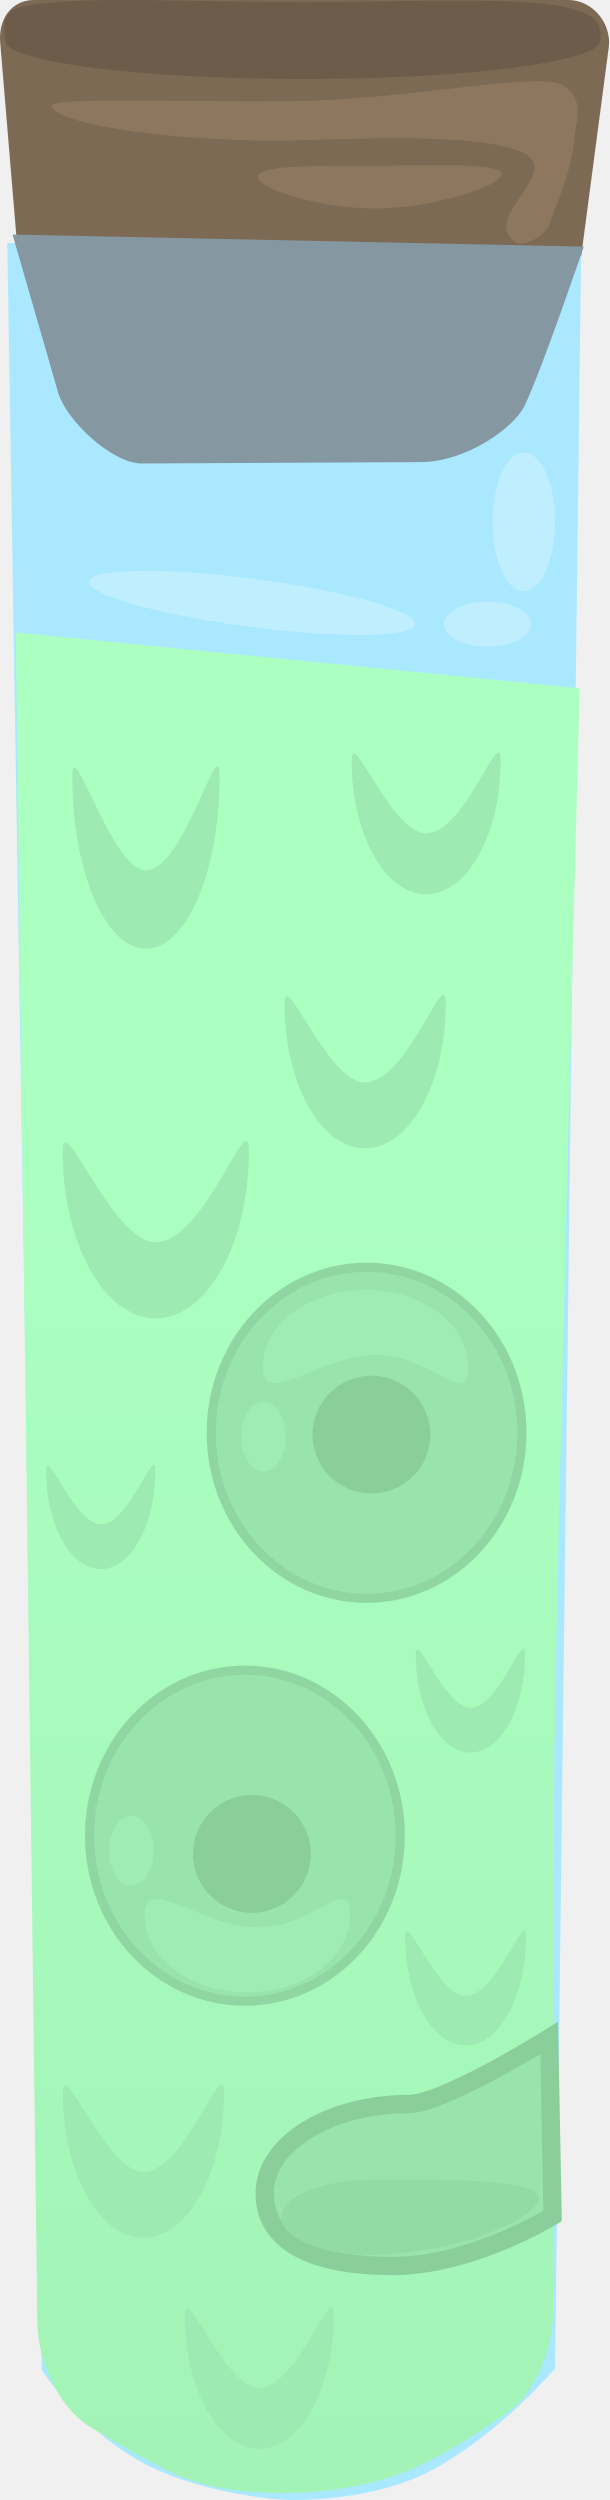
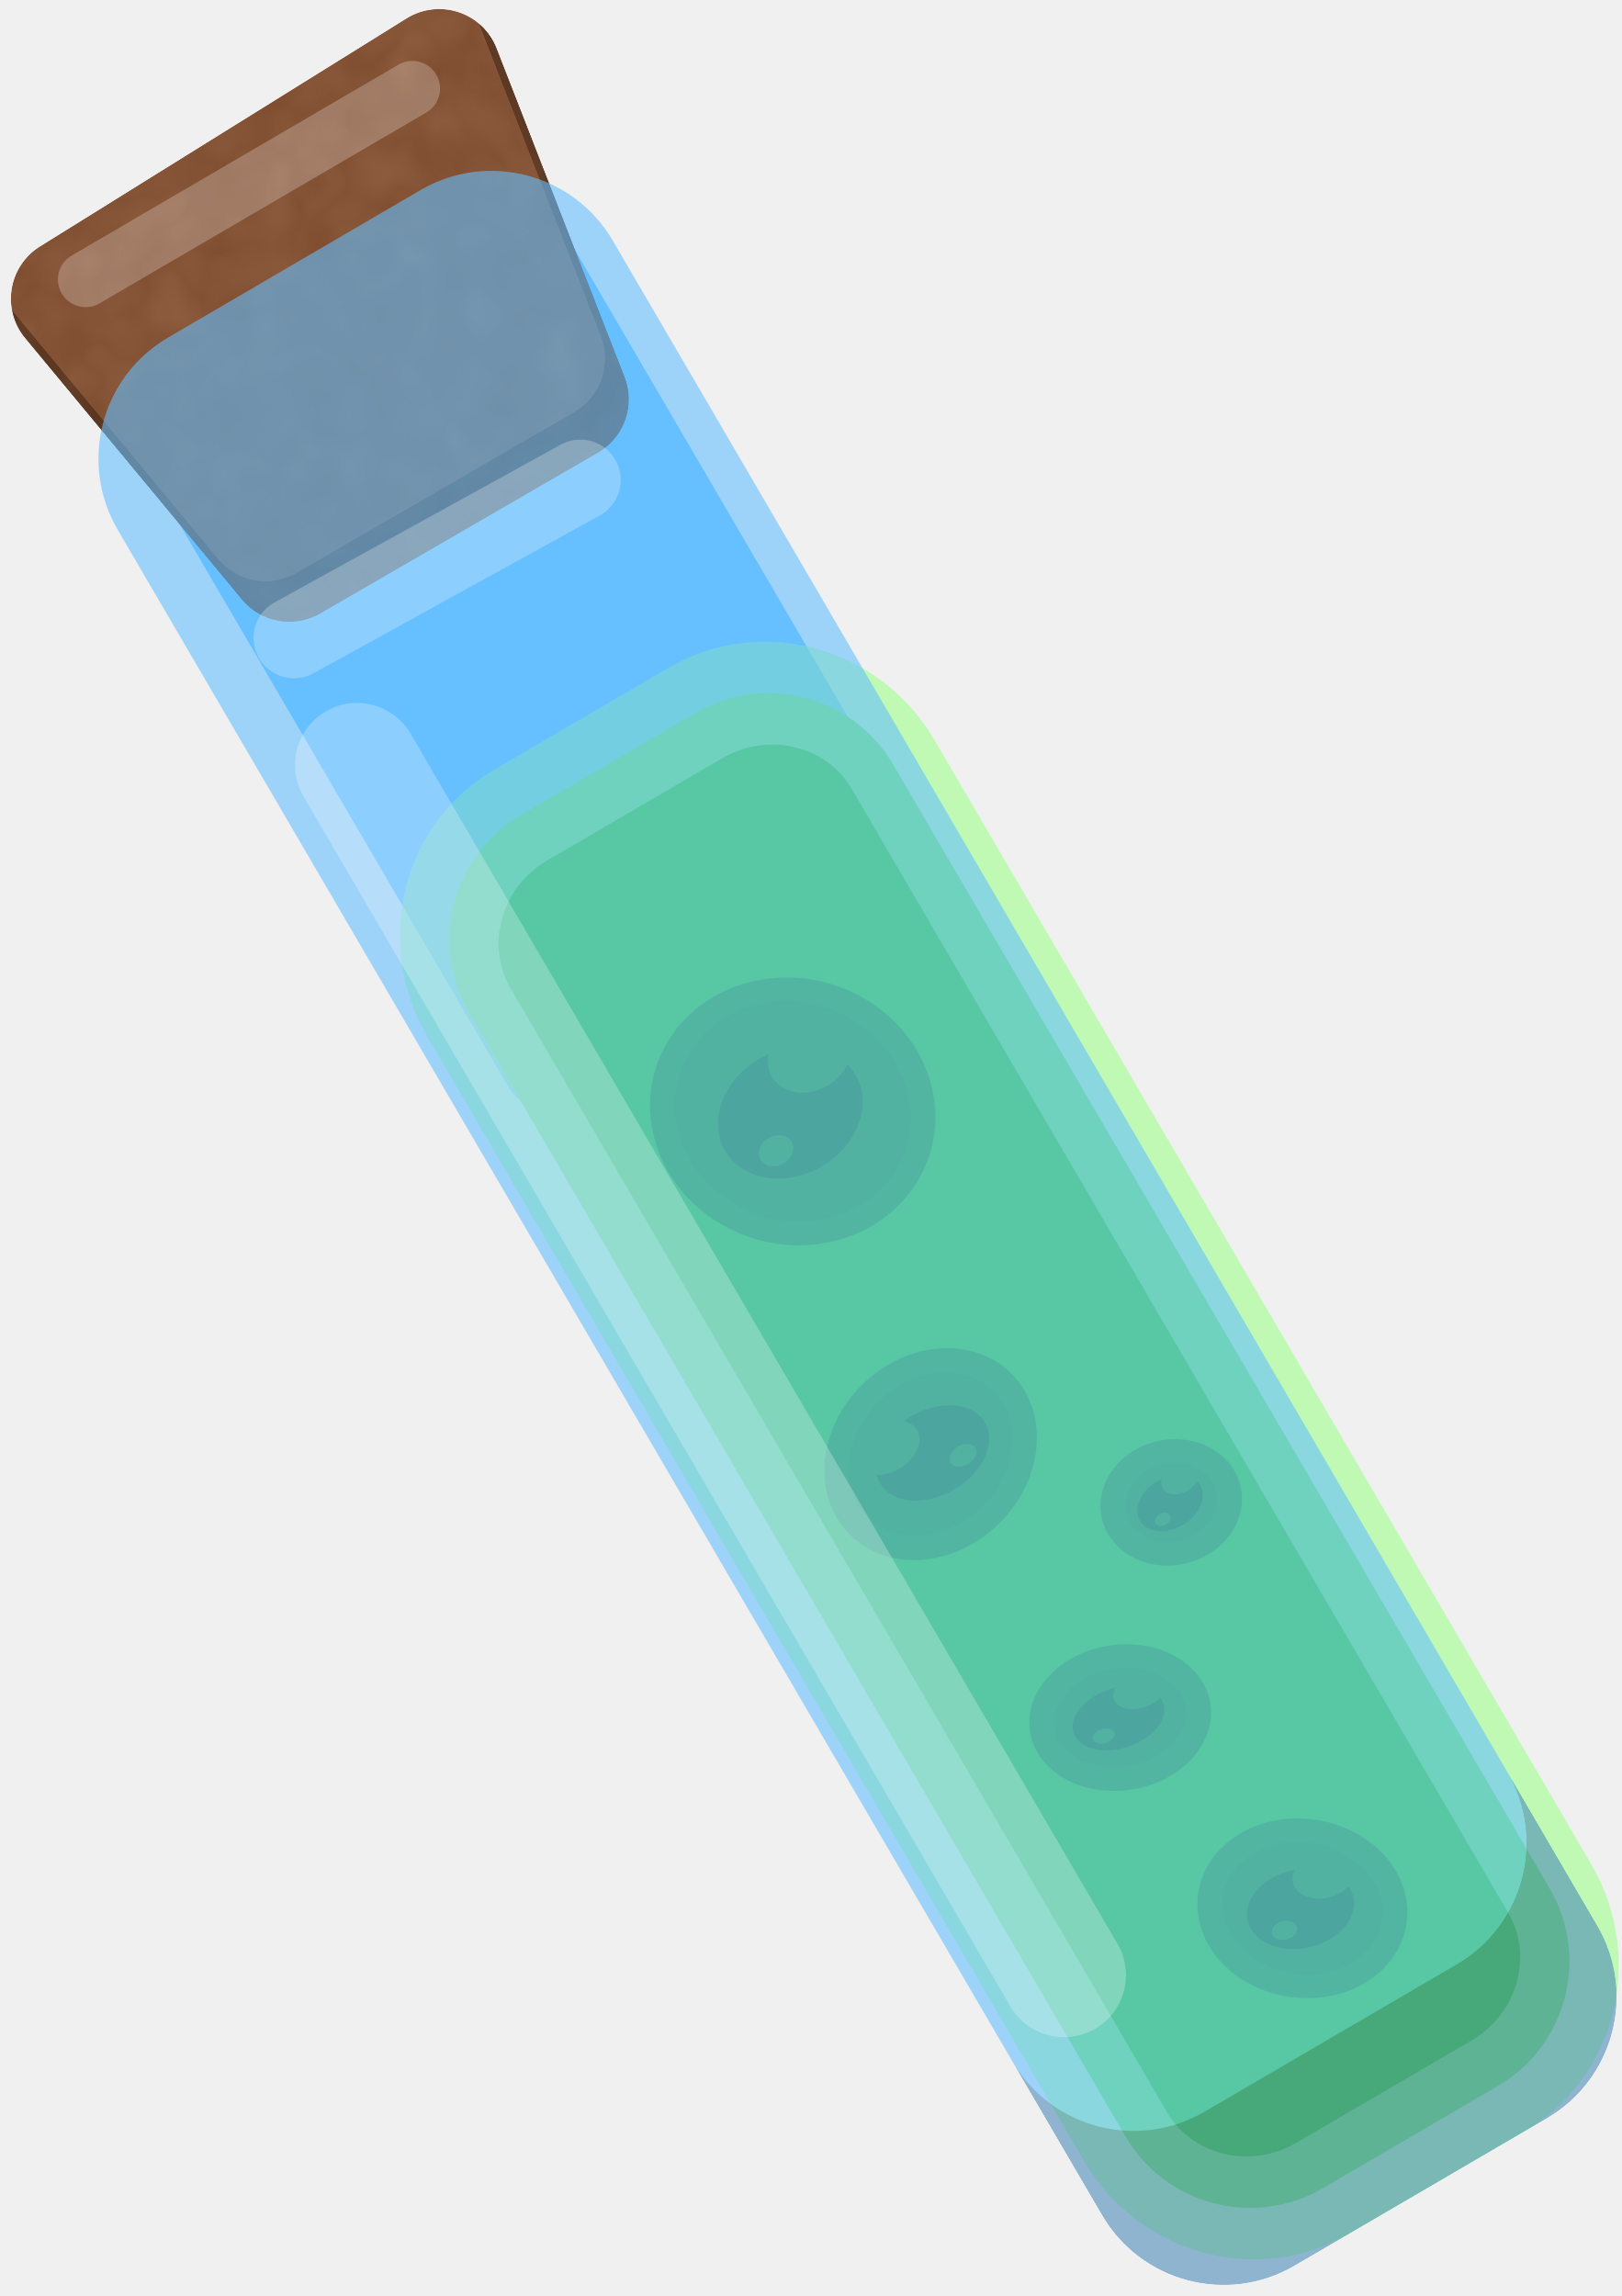
- <svg xmlns="http://www.w3.org/2000/svg" version="1.1" width="66.686" height="273.718" viewBox="0,0,66.686,273.718">
-   <defs>
-     <linearGradient x1="251.912" y1="175.723" x2="251.912" y2="319.106" gradientUnits="userSpaceOnUse" id="color-1">
-       <stop offset="0" stop-color="#abffc1" />
-       <stop offset="1" stop-color="#a3f3b7" />
-     </linearGradient>
-   </defs>
-   <g transform="translate(-222.279,-47.99011)">
-     <g data-paper-data="{&quot;isPaintingLayer&quot;:true}" fill-rule="nonzero" stroke-linecap="butt" stroke-linejoin="miter" stroke-miterlimit="10" stroke-dasharray="" stroke-dashoffset="0" style="mix-blend-mode: normal">
-       <path d="M226.721,105.65c0,0 -3.752,-45.004 -4.423,-53.054c-0.198,-2.372 1.138,-4.606 3.713,-4.606c12.665,0 50.796,0 58.499,0c2.647,0 4.765,2.567 4.417,5.206c-1.106,8.378 -6.924,52.454 -6.924,52.454z" fill="#7d6a54" stroke="none" stroke-width="0" />
-       <path d="M254.351,321.708c-2.951,0 -11.299,-1.141 -16.727,-4.222c-6.921,-3.929 -10.771,-10.005 -10.771,-10.005l-3.773,-232.884l62.815,1.357l-2.847,231.35c0,0 -5.928,7.061 -13.515,11.149c-5.398,2.909 -12.429,3.256 -15.183,3.256z" fill="#aae8ff" stroke="none" stroke-width="none" />
-       <path d="M228.633,90.935c-1.337,-4.633 -4.982,-17.264 -4.982,-17.264l62.545,1.322c0,0 -4.583,13.465 -6.476,17.403c-1.204,2.504 -6.446,6.162 -11.381,6.187c-9.83,0.049 -25.391,0.128 -30.518,0.154c-3.248,0.016 -8.287,-4.68 -9.188,-7.801z" fill="#8598a1" stroke="none" stroke-width="0" />
-       <path d="M282.42,72.624c0,0.545 -3.312,3.657 -4.578,0.877c-1.167,-2.562 5.446,-6.859 1.873,-8.704c-5.014,-2.59 -21.481,-1.41 -26.945,-1.41c-13.579,0 -24.82,-2.073 -24.82,-3.827c0,-0.896 12.687,-0.414 25.995,-0.488c12.732,-0.07 27.563,-3.37 30.028,-1.704c2.39,1.616 1.37,3.674 1.197,5.756c-0.362,4.349 -2.75,8.795 -2.75,9.5z" fill="#8d785f" stroke="none" stroke-width="0" />
-       <path d="M288.012,52.434c0,2.324 -14.586,4.207 -32.578,4.207c-17.992,0 -32.578,-1.884 -32.578,-4.207c0,-0.717 -0.782,-3.075 1.668,-3.666c5.489,-1.323 18.471,-0.541 30.909,-0.541c8.054,0 20.558,-0.464 26.244,0.161c7.017,0.772 6.334,2.762 6.334,4.046z" fill="#6c5c49" stroke="none" stroke-width="0" />
-       <path d="M277.212,67.053c0,1.293 -7.691,3.763 -13.887,3.763c-6.196,0 -12.82,-2.185 -12.82,-3.478c0,-1.293 6.624,-1.204 12.82,-1.204c6.196,0 13.887,-0.373 13.887,0.92z" fill="#8d785f" stroke="none" stroke-width="0" />
-       <path d="M278.109,311.927c-2.81,2.028 -6.608,4.5 -10.638,6.342c-4.84,2.212 -11.138,2.67 -13.372,2.67c-2.431,0 -8.252,0.093 -13.151,-2.307c-3.022,-1.48 -6.283,-3.383 -8.944,-5.019c-3.202,-1.97 -5.579,-7.005 -5.634,-11.284c-0.267,-20.938 -2.364,-185.092 -2.364,-185.092l61.739,6.108c0,0 -2.812,106.495 -2.812,121.257c0,0 -0.088,47.157 -0.106,56.881c-0.006,3.354 -1.85,8.374 -4.719,10.444z" fill="url(#color-1)" stroke="#8ace9c" stroke-width="0" />
-       <path d="M266.1,248.975c0,10.008 -7.615,18.121 -17.008,18.121c-9.393,0 -17.008,-8.113 -17.008,-18.121c0,-10.008 7.615,-18.121 17.008,-18.121c9.393,0 17.008,8.113 17.008,18.121z" fill="#99e4ad" stroke="#8fd6a2" stroke-width="1" />
-       <path d="M279.424,204.861c0,10.008 -7.615,18.121 -17.008,18.121c-9.393,0 -17.008,-8.113 -17.008,-18.121c0,-10.008 7.615,-18.121 17.008,-18.121c9.393,0 17.008,8.113 17.008,18.121z" fill="#99e4ad" stroke="#8fd6a2" stroke-width="1" />
-       <path d="M269.393,205.062c0,3.563 -2.888,6.451 -6.451,6.451c-3.563,0 -6.451,-2.888 -6.451,-6.451c0,-3.563 2.888,-6.451 6.451,-6.451c3.563,0 6.451,2.888 6.451,6.451z" fill="#8ace9c" stroke="none" stroke-width="0" />
-       <path d="M256.31,250.965c0,3.563 -2.888,6.451 -6.451,6.451c-3.563,0 -6.451,-2.888 -6.451,-6.451c0,-3.563 2.888,-6.451 6.451,-6.451c3.563,0 6.451,2.888 6.451,6.451z" fill="#8ace9c" stroke="none" stroke-width="0" />
-       <path d="M282.784,290.615c0,0 -8.84,5.473 -17.545,5.473c-8.705,0 -13.98,-2.586 -13.98,-7.975c0,-5.389 7.057,-9.758 15.763,-9.758c3.851,0 15.385,-7.233 15.385,-7.233z" fill="#99e4ad" stroke="#8ace9c" stroke-width="2" />
-       <path d="M281.283,288.631c0,1.187 -2.922,3.102 -7.011,4.409c-3.757,1.201 -8.582,1.846 -11.221,1.846c-5.512,0 -9.981,-1.847 -9.981,-4.126c0,-2.278 4.469,-4.126 9.981,-4.126c5.512,0 18.232,-0.282 18.232,1.996z" fill="#93dba6" stroke="none" stroke-width="0" />
-       <path d="M260.606,257.695c0,4.657 -5.034,8.432 -11.243,8.432c-6.209,0 -11.243,-3.775 -11.243,-8.432c0,-4.657 6.158,1.312 12.367,1.312c6.209,0 10.118,-5.969 10.118,-1.312z" fill="#9fedb4" stroke="none" stroke-width="0" />
-       <path d="M239.107,250.616c0,2.106 -1.093,3.814 -2.441,3.814c-1.348,0 -2.441,-1.708 -2.441,-3.814c0,-2.106 1.093,-3.814 2.441,-3.814c1.348,0 2.441,1.708 2.441,3.814z" fill="#9fedb4" stroke="none" stroke-width="0" />
-       <path d="M263.421,196.336c-6.209,0 -12.367,5.969 -12.367,1.312c0,-4.657 5.034,-8.432 11.243,-8.432c6.209,0 11.243,3.775 11.243,8.432c0,4.657 -3.909,-1.312 -10.118,-1.312z" data-paper-data="{&quot;index&quot;:null}" fill="#9fedb4" stroke="none" stroke-width="0" />
-       <path d="M253.566,205.272c0,2.106 -1.093,3.814 -2.441,3.814c-1.348,0 -2.441,-1.708 -2.441,-3.814c0,-2.106 1.093,-3.814 2.441,-3.814c1.348,0 2.441,1.708 2.441,3.814z" fill="#9fedb4" stroke="none" stroke-width="0" />
-       <path d="M246.323,133c0,10.413 -3.609,18.854 -8.062,18.854c-4.452,0 -8.062,-8.441 -8.062,-18.854c0,-4.907 4.358,10.513 8.145,10.273c4.248,-0.269 7.978,-15.609 7.978,-10.273z" fill="#9deab2" stroke="none" stroke-width="0" />
-       <path d="M271.072,157.878c0,8.75 -3.949,15.843 -8.82,15.843c-4.871,0 -8.82,-7.093 -8.82,-15.843c0,-4.124 4.768,8.834 8.911,8.632c4.648,-0.226 8.728,-13.116 8.728,-8.632z" fill="#9deab2" stroke="none" stroke-width="0" />
-       <path d="M246.803,277.148c0,8.75 -3.949,15.843 -8.82,15.843c-4.871,0 -8.82,-7.093 -8.82,-15.843c0,-4.124 4.768,8.834 8.911,8.632c4.648,-0.226 8.728,-13.116 8.728,-8.632z" fill="#9deab2" stroke="none" stroke-width="0" />
-       <path d="M279.87,260.048c0,6.562 -2.961,11.882 -6.614,11.882c-3.653,0 -6.614,-5.32 -6.614,-11.882c0,-3.093 3.576,6.625 6.683,6.474c3.486,-0.17 6.546,-9.837 6.546,-6.474z" fill="#9deab2" stroke="none" stroke-width="0" />
-       <path d="M249.53,174.016c0,10.114 -4.564,18.314 -10.195,18.314c-5.63,0 -10.195,-8.199 -10.195,-18.314c0,-4.767 5.511,10.212 10.3,9.979c5.372,-0.262 10.09,-15.161 10.09,-9.979z" fill="#9deab2" stroke="none" stroke-width="0" />
-       <path d="M239.289,209.036c0,5.935 -2.678,10.747 -5.982,10.747c-3.304,0 -5.982,-4.811 -5.982,-10.747c0,-2.797 3.234,5.992 6.044,5.856c3.153,-0.153 5.921,-8.897 5.921,-5.856z" fill="#9deab2" stroke="none" stroke-width="0" />
-       <path d="M279.758,229.129c0,5.935 -2.678,10.747 -5.982,10.747c-3.304,0 -5.982,-4.811 -5.982,-10.747c0,-2.797 3.234,5.992 6.044,5.856c3.153,-0.153 5.921,-8.897 5.921,-5.856z" fill="#9deab2" stroke="none" stroke-width="0" />
-       <path d="M258.819,301.435c0,8.092 -3.652,14.651 -8.156,14.651c-4.504,0 -8.156,-6.559 -8.156,-14.651c0,-3.813 4.409,8.169 8.24,7.983c4.298,-0.209 8.072,-12.129 8.072,-7.983z" fill="#9deab2" stroke="none" stroke-width="0" />
-       <path d="M277.091,131.245c0,8.092 -3.652,14.651 -8.156,14.651c-4.504,0 -8.156,-6.559 -8.156,-14.651c0,-3.813 4.409,8.169 8.24,7.983c4.298,-0.209 8.072,-12.129 8.072,-7.983z" fill="#9deab2" stroke="none" stroke-width="0" />
-       <path d="M283.053,105.125c0,4.196 -1.531,7.597 -3.419,7.597c-1.888,0 -3.419,-3.401 -3.419,-7.597c0,-4.196 1.531,-7.597 3.419,-7.597c1.888,0 3.419,3.401 3.419,7.597z" fill="#bfeeff" stroke="none" stroke-width="0" />
-       <path d="M280.394,116.33c0,1.364 -2.126,2.469 -4.748,2.469c-2.622,0 -4.748,-1.105 -4.748,-2.469c0,-1.364 2.126,-2.469 4.748,-2.469c2.622,0 4.748,1.105 4.748,2.469z" fill="#bfeeff" stroke="none" stroke-width="0" />
-       <path d="M267.719,116.344c-0.19,1.442 -8.332,1.56 -18.186,0.263c-9.854,-1.297 -17.689,-3.517 -17.499,-4.959c0.19,-1.442 8.332,-1.56 18.186,-0.263c9.854,1.297 17.689,3.517 17.499,4.959z" fill="#bfeeff" stroke="none" stroke-width="0" />
+ <svg xmlns="http://www.w3.org/2000/svg" width="185" height="262" viewBox="0 0 185 262">
+   <clipPath id="frame-clip">
+     <rect width="185" height="262" rx="29" />
+   </clipPath>
+   <g clip-path="url(#frame-clip)">
+     <g id="Layer-1" opacity="1">
+       <g transform="translate(61.84 76.34) rotate(-30.29) scale(0.8368 0.3142)" opacity="1">
+         <g class="b">
+           <path d="M-25.95 -143.05L25.95 -143.05A6.76 18 0 0 1 32.71 -125.05L32.71 125.05A6.76 18 0 0 1 25.95 143.05L-25.95 143.05A6.76 18 0 0 1 -32.71 125.05L-32.71 -125.05A6.76 18 0 0 1 -25.95 -143.05Z" fill="#66bfff" fill-rule="nonzero" stroke="none" />
+         </g>
+       </g>
+       <g transform="translate(115.17 165.52) rotate(-30.29) scale(0.9149 1)" opacity="1">
+         <g class="b">
+           <path d="M-12.64 -90.73L12.64 -90.73A18 16.47 0 0 1 30.64 -74.26L30.64 74.26A18 16.47 0 0 1 12.64 90.73L-12.64 90.73A18 16.47 0 0 1 -30.64 74.26L-30.64 -74.26A18 16.47 0 0 1 -12.64 -90.73Z" fill="#43d221" fill-rule="nonzero" stroke="#9fff8a" stroke-width="12" stroke-linecap="round" stroke-linejoin="round" stroke-opacity="0.6" />
+         </g>
+       </g>
+       <g filter="url(#erase-omwu1il877of4pcc3qmmv-blur)">
+         <filter id="erase-omwu1il877of4pcc3qmmv-blur" filterUnits="userSpaceOnUse" x="-8" y="-7" width="93" height="88" color-interpolation-filters="sRGB">
+           <feTurbulence type="fractalNoise" baseFrequency="0.18" numOctaves="2" seed="7" stitchTiles="stitch" />
+           <feColorMatrix type="matrix" values="0.213 0.715 0.072 0 0 0.213 0.715 0.072 0 0 0.213 0.715 0.072 0 0 0 0 0 1 0" result="fx1" />
+           <feComposite in="fx1" in2="SourceGraphic" operator="in" result="fx2" />
+           <feComposite in="fx2" in2="SourceGraphic" operator="arithmetic" k1="0" k2="0.14" k3="1" k4="-0.07" />
+           <feComposite in2="SourceGraphic" operator="in" result="fx3" />
+         </filter>
+         <g transform="translate(53.65 62.32) rotate(-30.29) scale(0.7908 0.3908)" opacity="1">
+           <filter id="erase-omwu1il877of4pcc3qmmv-belly" filterUnits="userSpaceOnUse" x="-10000" y="-10000" width="20000" height="20000" color-interpolation-filters="sRGB">
+             <feOffset in="SourceAlpha" dx="0" dy="-13.76" result="up" />
+             <feComposite in="SourceAlpha" in2="up" operator="out" />
+             <feComponentTransfer result="band">
+               <feFuncA type="linear" slope="2" intercept="-0.5" />
+             </feComponentTransfer>
+             <feFlood flood-color="#000000" flood-opacity="0.28" />
+             <feComposite in2="band" operator="in" result="belly" />
+             <feMerge>
+               <feMergeNode in="SourceGraphic" />
+               <feMergeNode in="belly" />
+             </feMerge>
+           </filter>
+           <g class="b" filter="url(#erase-omwu1il877of4pcc3qmmv-belly)">
+             <path d="M-31.79 -138.93L30.49 -142.44A8.9 18 0 0 1 39.53 -121.63L31.56 -19.9A8.9 18 0 0 1 22.74 -4.72L-23.6 -5.07A8.9 18 0 0 1 -32.34 -20.14L-40.32 -118.01A8.9 18 0 0 1 -31.79 -138.93Z" fill="#8c5a3c" fill-rule="nonzero" stroke="none" />
+           </g>
+         </g>
+       </g>
+       <g transform="translate(106.19 165.93) rotate(-44.47) scale(0.4695 0.4507)" opacity="0.36">
+         <g class="b">
+           <path d="M24.71 0C24.71 11.97 13.65 21.67 0 21.67C-13.65 21.67 -24.71 11.97 -24.71 0C-24.71 -11.97 -13.65 -21.67 0 -21.67C13.65 -21.67 24.71 -11.97 24.71 0Z" fill="#154708" fill-rule="nonzero" stroke="#1c5a0d" stroke-width="6" stroke-linecap="round" stroke-linejoin="round" />
+         </g>
+       </g>
+       <g transform="translate(106.41 165.8) rotate(-30.29) scale(-0.3007 0.2105)" opacity="1">
+         <g class="b">
+           <path d="M22.47 -4.85C17.35 -0.52 9.8 -0.7 4.9 -5.27C0.01 -9.85 -0.69 -17.37 3.29 -22.76C2.22 -22.91 1.14 -22.99 0.06 -22.99C-9.7 -23.02 -18.41 -16.89 -21.68 -7.69C-24.94 1.5 -22.06 11.75 -14.47 17.89C-6.89 24.02 3.74 24.71 12.05 19.6C20.36 14.48 24.54 4.68 22.48 -4.85L22.47 -4.85ZM-9.53 14.91C-11.74 14.91 -13.74 13.58 -14.59 11.54C-15.43 9.5 -14.97 7.15 -13.41 5.59C-11.84 4.02 -9.49 3.56 -7.45 4.41C-5.41 5.25 -4.08 7.25 -4.08 9.46C-4.08 10.91 -4.66 12.3 -5.69 13.33C-6.73 14.35 -8.12 14.92 -9.57 14.91L-9.53 14.91Z" fill="#288012" fill-rule="nonzero" stroke="none" />
+         </g>
+       </g>
+       <g transform="translate(127.82 196) rotate(-3.95) scale(-0.4695 0.4507)" opacity="0.36">
+         <g class="b">
+           <path d="M19.13 0.42C19.32 8.96 10.91 15.7 0.34 15.47C-10.23 15.24 -18.95 8.12 -19.13 -0.42C-19.32 -8.96 -10.91 -15.7 -0.34 -15.47C10.23 -15.24 18.95 -8.12 19.13 0.42Z" fill="#154708" fill-rule="nonzero" stroke="#1c5a0d" stroke-width="6" stroke-linecap="round" stroke-linejoin="round" />
+         </g>
+       </g>
+       <g transform="translate(127.62 196.06) rotate(-18.14) scale(0.2341 0.1494)" opacity="1">
+         <g class="b">
+           <path d="M22.47 -4.85C17.35 -0.52 9.8 -0.7 4.9 -5.27C0.01 -9.85 -0.69 -17.37 3.29 -22.76C2.22 -22.91 1.14 -22.99 0.06 -22.99C-9.7 -23.02 -18.41 -16.89 -21.68 -7.69C-24.94 1.5 -22.06 11.75 -14.47 17.89C-6.89 24.02 3.74 24.71 12.05 19.6C20.36 14.48 24.54 4.68 22.48 -4.85L22.47 -4.85ZM-9.53 14.91C-11.74 14.91 -13.74 13.58 -14.59 11.54C-15.43 9.5 -14.97 7.15 -13.41 5.59C-11.84 4.02 -9.49 3.56 -7.45 4.41C-5.41 5.25 -4.08 7.25 -4.08 9.46C-4.08 10.91 -4.66 12.3 -5.69 13.33C-6.73 14.35 -8.12 14.92 -9.57 14.91L-9.53 14.91Z" fill="#288012" fill-rule="nonzero" stroke="none" />
+         </g>
+       </g>
+       <g transform="translate(90.45 126.82) rotate(-16.11) scale(-0.4695 0.4507)" opacity="0.36">
+         <g class="b">
+           <path d="M31.11 -1.34C30.51 16.04 16.1 30.72 -1.08 31.46C-18.27 32.21 -31.71 18.72 -31.11 1.34C-30.51 -16.04 -16.1 -30.72 1.08 -31.46C18.27 -32.21 31.71 -18.72 31.11 -1.34Z" fill="#154708" fill-rule="nonzero" stroke="#1c5a0d" stroke-width="6" stroke-linecap="round" stroke-linejoin="round" />
+         </g>
+       </g>
+       <g transform="translate(90.17 126.98) rotate(-30.29) scale(0.3746 0.3085)" opacity="1">
+         <g class="b">
+           <path d="M22.47 -4.85C17.35 -0.52 9.8 -0.7 4.9 -5.27C0.01 -9.85 -0.69 -17.37 3.29 -22.76C2.22 -22.91 1.14 -22.99 0.06 -22.99C-9.7 -23.02 -18.41 -16.89 -21.68 -7.69C-24.94 1.5 -22.06 11.75 -14.47 17.89C-6.89 24.02 3.74 24.71 12.05 19.6C20.36 14.48 24.54 4.68 22.48 -4.85L22.47 -4.85ZM-9.53 14.91C-11.74 14.91 -13.74 13.58 -14.59 11.54C-15.43 9.5 -14.97 7.15 -13.41 5.59C-11.84 4.02 -9.49 3.56 -7.45 4.41C-5.41 5.25 -4.08 7.25 -4.08 9.46C-4.08 10.91 -4.66 12.3 -5.69 13.33C-6.73 14.35 -8.12 14.92 -9.57 14.91L-9.53 14.91Z" fill="#288012" fill-rule="nonzero" stroke="none" />
+         </g>
+       </g>
+       <g transform="translate(148.61 217.76) rotate(-3.95) scale(-0.4695 0.4507)" opacity="0.36">
+         <g class="b">
+           <path d="M22.41 -0.9C22.04 10.05 11.7 19.33 -0.68 19.83C-13.06 20.33 -22.79 11.85 -22.41 0.9C-22.04 -10.05 -11.7 -19.33 0.68 -19.83C13.06 -20.33 22.79 -11.85 22.41 -0.9Z" fill="#154708" fill-rule="nonzero" stroke="#1c5a0d" stroke-width="6" stroke-linecap="round" stroke-linejoin="round" />
+         </g>
+       </g>
+       <g transform="translate(148.39 217.82) rotate(-18.14) scale(0.2341 0.1494)" opacity="1">
+         <g class="b">
+           <path d="M25.61 -5.04C19.86 0.34 11.21 -0.34 5.49 -6.62C-0.23 -12.91 -1.21 -22.81 3.22 -29.65C1.99 -29.9 0.75 -30.07 -0.49 -30.14C-11.66 -30.75 -21.49 -23.22 -25.01 -11.36C-28.53 0.5 -24.98 14.11 -16.14 22.6C-7.31 31.09 4.88 32.61 14.27 26.4C23.66 20.18 28.21 7.58 25.62 -5.04L25.61 -5.04ZM-10.56 18.98C-13.09 18.86 -15.41 17 -16.43 14.28C-17.45 11.55 -16.97 8.5 -15.22 6.54C-13.47 4.58 -10.78 4.11 -8.43 5.34C-6.07 6.57 -4.5 9.26 -4.45 12.16C-4.42 14.06 -5.05 15.85 -6.2 17.14C-7.36 18.42 -8.94 19.08 -10.61 18.98L-10.56 18.98Z" fill="#288012" fill-rule="nonzero" stroke="none" />
+         </g>
+       </g>
+       <g transform="translate(133.64 171.44) rotate(-16.11) scale(-0.4695 0.4507)" opacity="0.36">
+         <g class="b">
+           <path d="M14.28 -0.12C14.23 7 7.79 12.83 -0.1 12.9C-7.99 12.96 -14.34 7.24 -14.28 0.12C-14.23 -7 -7.79 -12.83 0.1 -12.9C7.99 -12.96 14.34 -7.24 14.28 -0.12Z" fill="#154708" fill-rule="nonzero" stroke="#1c5a0d" stroke-width="6" stroke-linecap="round" stroke-linejoin="round" />
+         </g>
+       </g>
+       <g transform="translate(133.51 171.51) rotate(-30.29) scale(0.1735 0.1256)" opacity="1">
+         <g class="b">
+           <path d="M22.47 -4.85C17.35 -0.52 9.8 -0.7 4.9 -5.27C0.01 -9.85 -0.69 -17.37 3.29 -22.76C2.22 -22.91 1.14 -22.99 0.06 -22.99C-9.7 -23.02 -18.41 -16.89 -21.68 -7.69C-24.94 1.5 -22.06 11.75 -14.47 17.89C-6.89 24.02 3.74 24.71 12.05 19.6C20.36 14.48 24.54 4.68 22.48 -4.85L22.47 -4.85ZM-9.53 14.91C-11.74 14.91 -13.74 13.58 -14.59 11.54C-15.43 9.5 -14.97 7.15 -13.41 5.59C-11.84 4.02 -9.49 3.56 -7.45 4.41C-5.41 5.25 -4.08 7.25 -4.08 9.46C-4.08 10.91 -4.66 12.3 -5.69 13.33C-6.73 14.35 -8.12 14.92 -9.57 14.91L-9.53 14.91Z" fill="#288012" fill-rule="nonzero" stroke="none" />
+         </g>
+       </g>
+       <g transform="translate(97.84 140.11) rotate(-30.29) scale(1 0.8906)" opacity="0.59">
+         <filter id="erase-omwu1il877of4pc-belly" filterUnits="userSpaceOnUse" x="-10000" y="-10000" width="20000" height="20000" color-interpolation-filters="sRGB">
+           <feOffset in="SourceAlpha" dx="0" dy="-22.83" result="up" />
+           <feComposite in="SourceAlpha" in2="up" operator="out" />
+           <feComponentTransfer result="band">
+             <feFuncA type="linear" slope="2" intercept="-0.5" />
+           </feComponentTransfer>
+           <feFlood flood-color="#000000" flood-opacity="0.28" />
+           <feComposite in2="band" operator="in" result="belly" />
+           <feMerge>
+             <feMergeNode in="SourceGraphic" />
+             <feMergeNode in="belly" />
+           </feMerge>
+         </filter>
+         <g class="b" filter="url(#erase-omwu1il877of4pc-belly)">
+           <path d="M-16.68 -143.05L16.68 -143.05A16.03 18 0 0 1 32.71 -125.05L32.71 125.05A16.03 18 0 0 1 16.68 143.05L-16.68 143.05A16.03 18 0 0 1 -32.71 125.05L-32.71 -125.05A16.03 18 0 0 1 -16.68 -143.05Z" fill="#66bfff" fill-rule="nonzero" stroke="none" />
+         </g>
+       </g>
+       <g transform="translate(81.07 156.34) rotate(-30.29) scale(2.0513 1)" opacity="0.25">
+         <g class="b">
+           <path d="M0 -87.04L0 -87.04A3.45 7.08 0 0 1 3.45 -79.97L3.45 79.97A3.45 7.08 0 0 1 0 87.04L0 87.04A3.45 7.08 0 0 1 -3.45 79.97L-3.45 -79.97A3.45 7.08 0 0 1 0 -87.04Z" fill="#ffffff" fill-rule="nonzero" stroke="none" />
+         </g>
+       </g>
+       <g transform="translate(49.88 63.78) rotate(-118.86) scale(1.3372 0.2673)" opacity="0.25">
+         <g class="b">
+           <path d="M0 -87.04L0 -87.04A3.45 17.26 0 0 1 3.45 -69.79L3.45 69.79A3.45 17.26 0 0 1 0 87.04L0 87.04A3.45 17.26 0 0 1 -3.45 69.79L-3.45 -69.79A3.45 17.26 0 0 1 0 -87.04Z" fill="#ffffff" fill-rule="nonzero" stroke="none" />
+         </g>
+       </g>
+       <g transform="translate(28.41 21) rotate(-30.29) scale(1 1)" opacity="0.24">
+         <g class="b">
+           <path d="M-21.59 -3.16L21.59 -3.16A3.16 3.16 0 0 1 24.75 0L24.75 0A3.16 3.16 0 0 1 21.59 3.16L-21.59 3.16A3.16 3.16 0 0 1 -24.75 0L-24.75 0A3.16 3.16 0 0 1 -21.59 -3.16Z" fill="#ffffff" fill-rule="nonzero" stroke="none" />
+         </g>
+       </g>
    </g>
  </g>
</svg>
